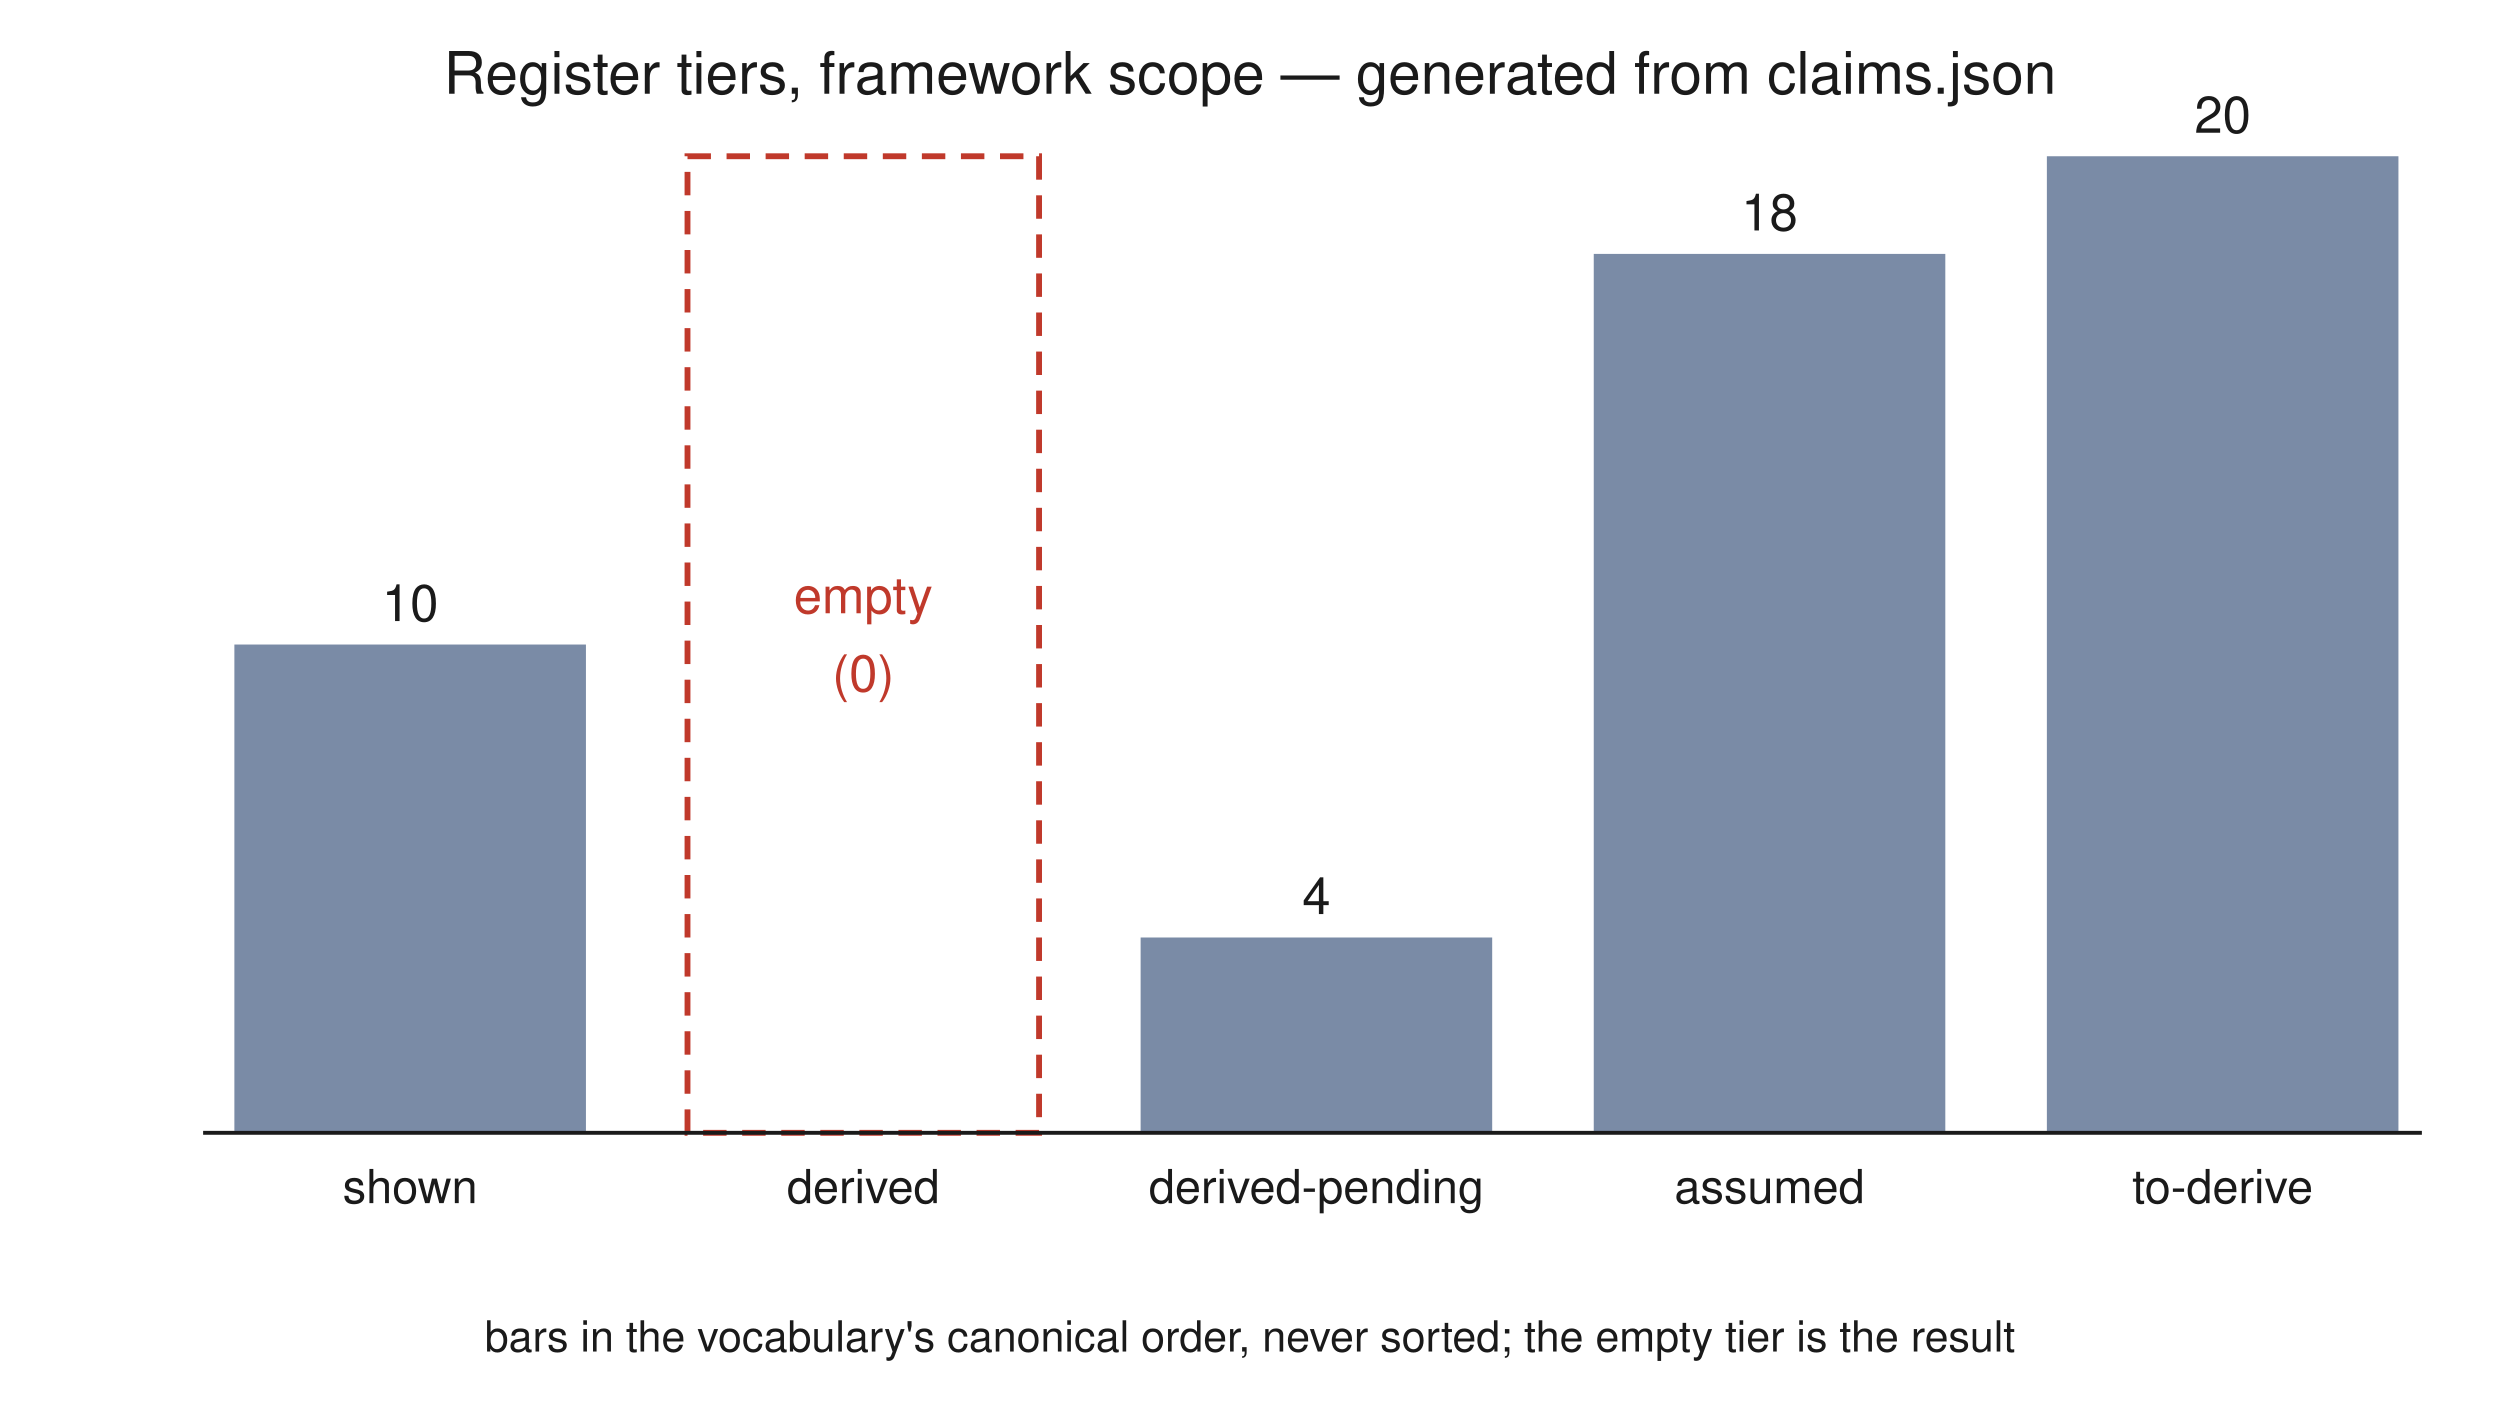
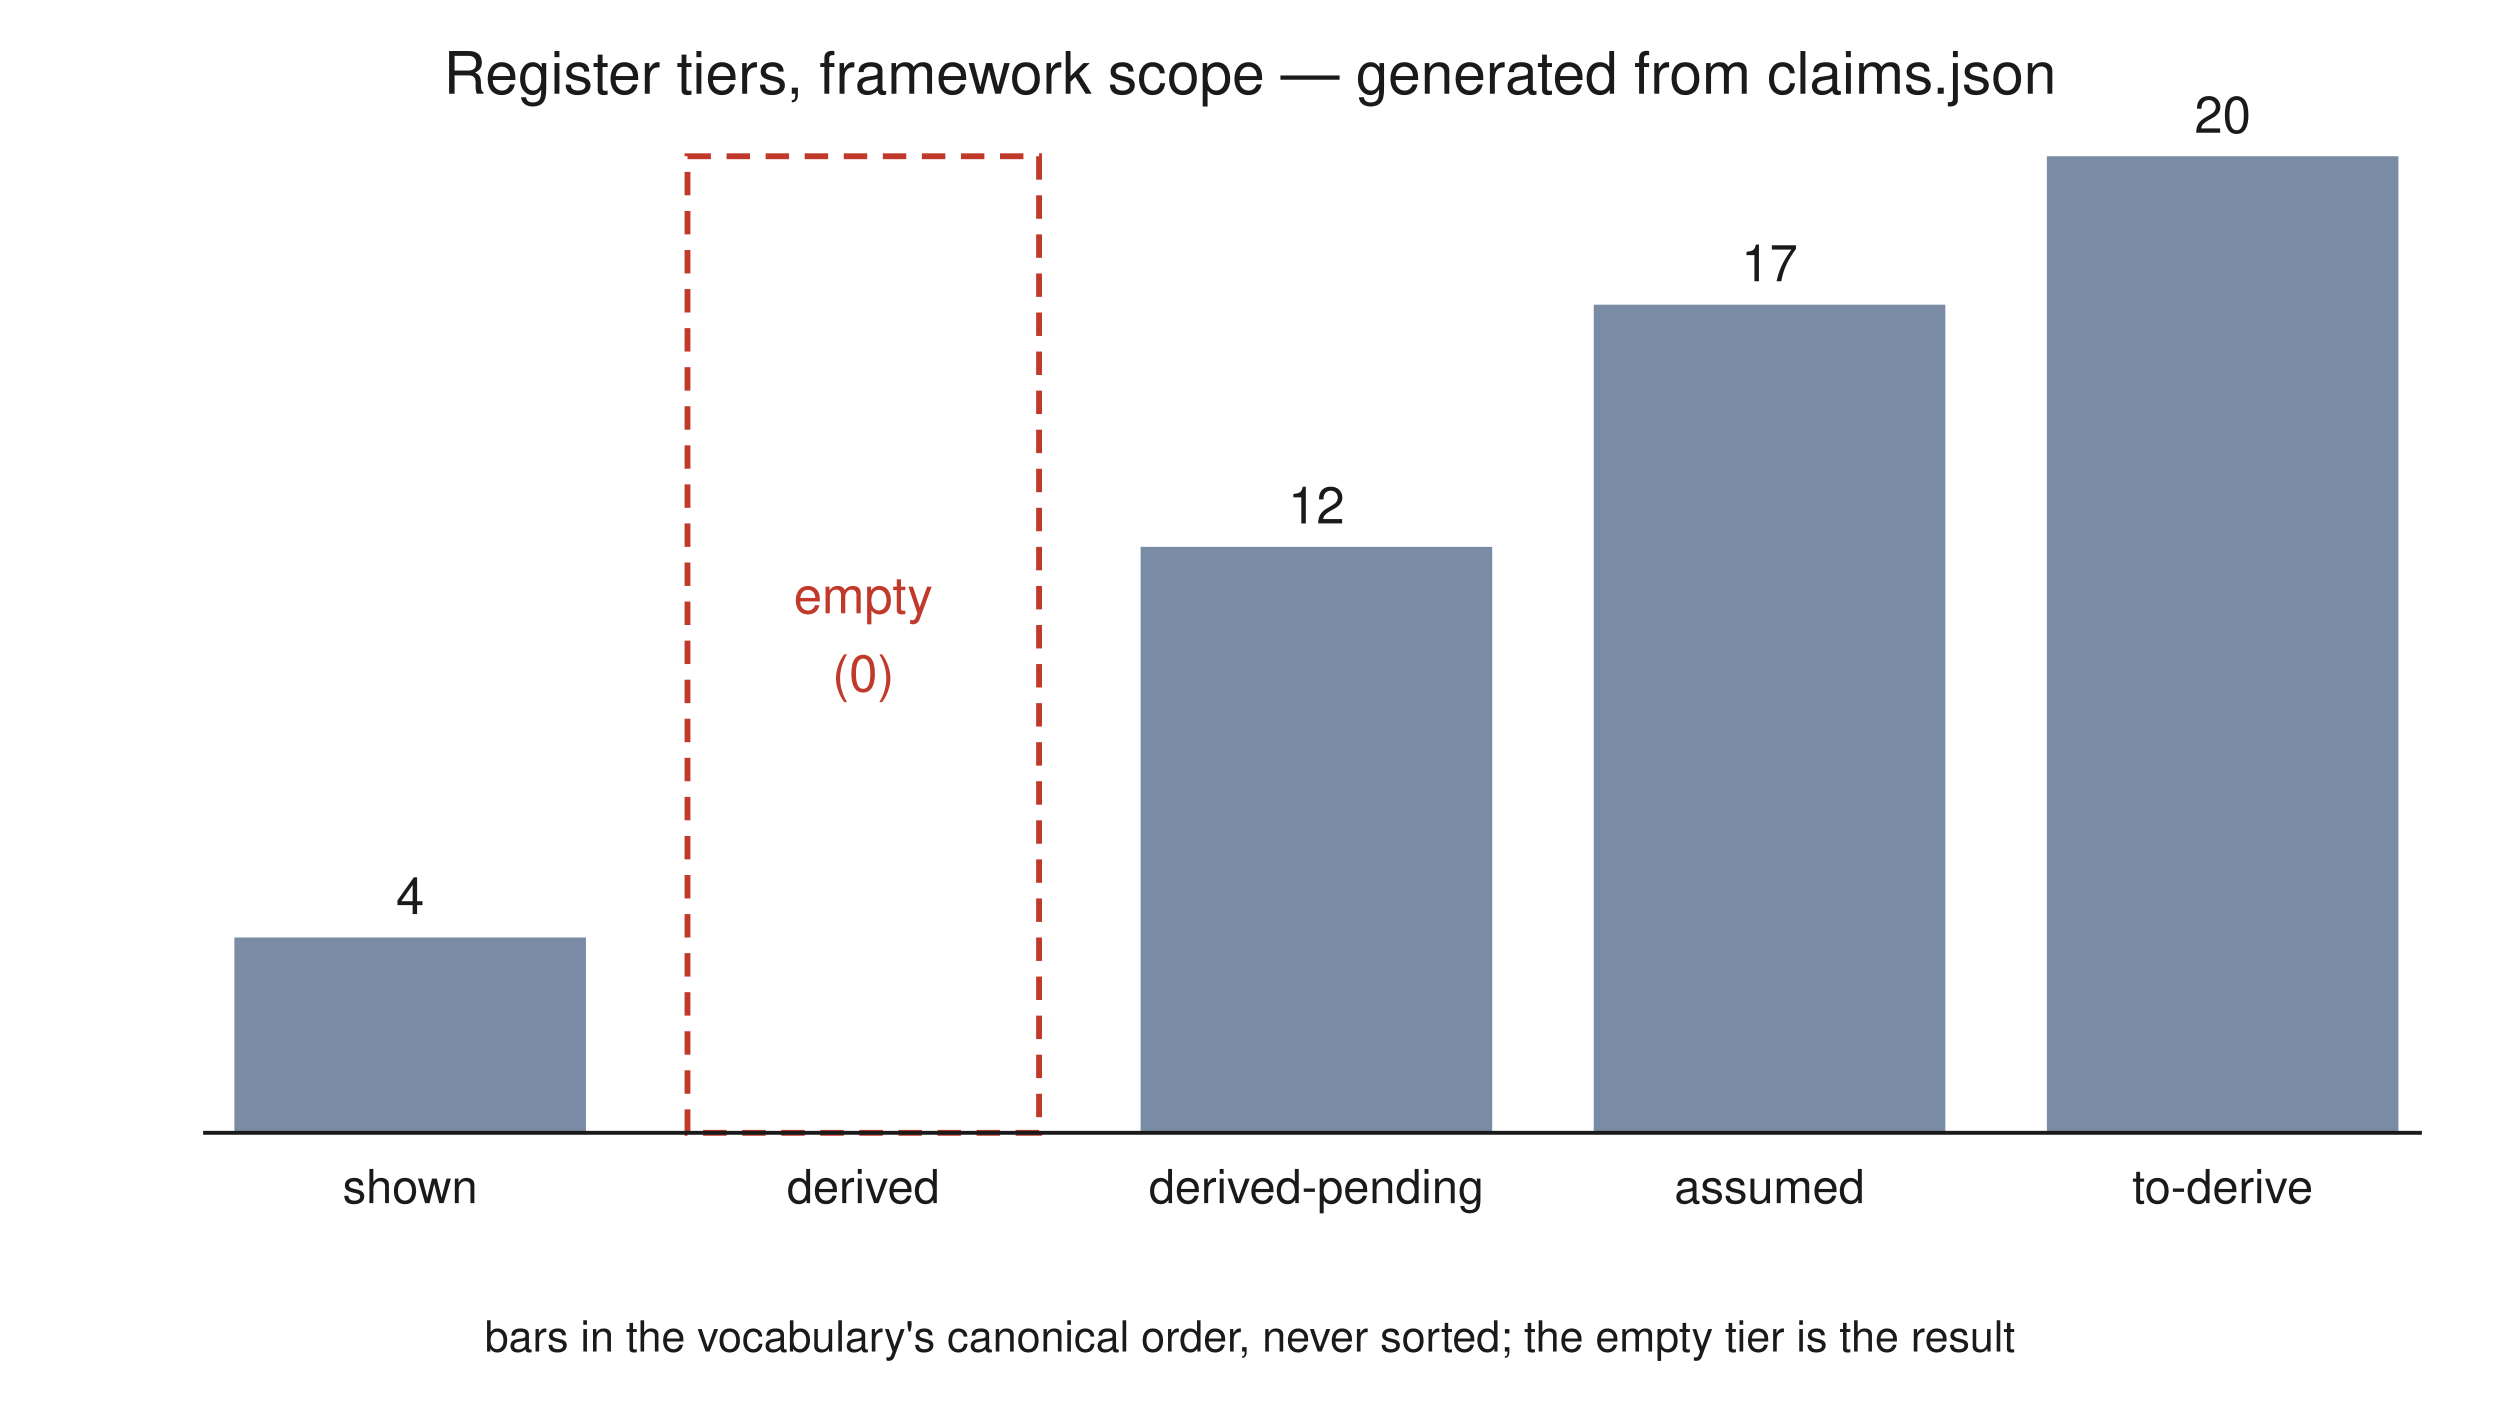
<svg xmlns="http://www.w3.org/2000/svg" viewBox="0 0 640 360" font-family="Helvetica,Arial,sans-serif">
  <text x="320" y="24" text-anchor="middle" font-size="15" fill="#1a1a1a">Register tiers, framework scope — generated from claims.json</text>
-   <rect x="60" y="165" width="90" height="125" fill="#7a8ba6" />
-   <text x="105" y="159" text-anchor="middle" font-size="13" fill="#1a1a1a">10</text>
+   <rect x="60" y="240" width="90" height="50" fill="#7a8ba6" />
+   <text x="105" y="234" text-anchor="middle" font-size="13" fill="#1a1a1a">4</text>
  <text x="105" y="308" text-anchor="middle" font-size="12" fill="#1a1a1a">shown</text>
  <rect x="176" y="40" width="90" height="250" fill="none" stroke="#c0392b" stroke-dasharray="6 4" stroke-width="1.5" />
  <text x="221" y="157" text-anchor="middle" font-size="13" fill="#c0392b">empty</text>
  <text x="221" y="177" text-anchor="middle" font-size="13" fill="#c0392b">(0)</text>
  <text x="221" y="308" text-anchor="middle" font-size="12" fill="#1a1a1a">derived</text>
-   <rect x="292" y="240" width="90" height="50" fill="#7a8ba6" />
-   <text x="337" y="234" text-anchor="middle" font-size="13" fill="#1a1a1a">4</text>
+   <rect x="292" y="140" width="90" height="150" fill="#7a8ba6" />
+   <text x="337" y="134" text-anchor="middle" font-size="13" fill="#1a1a1a">12</text>
  <text x="337" y="308" text-anchor="middle" font-size="12" fill="#1a1a1a">derived-pending</text>
-   <rect x="408" y="65" width="90" height="225" fill="#7a8ba6" />
-   <text x="453" y="59" text-anchor="middle" font-size="13" fill="#1a1a1a">18</text>
+   <rect x="408" y="78" width="90" height="212" fill="#7a8ba6" />
+   <text x="453" y="72" text-anchor="middle" font-size="13" fill="#1a1a1a">17</text>
  <text x="453" y="308" text-anchor="middle" font-size="12" fill="#1a1a1a">assumed</text>
  <rect x="524" y="40" width="90" height="250" fill="#7a8ba6" />
  <text x="569" y="34" text-anchor="middle" font-size="13" fill="#1a1a1a">20</text>
  <text x="569" y="308" text-anchor="middle" font-size="12" fill="#1a1a1a">to-derive</text>
  <line x1="52" y1="290" x2="620" y2="290" stroke="#1a1a1a" stroke-width="1" />
  <text x="320" y="346" text-anchor="middle" font-size="11" fill="#1a1a1a">bars in the vocabulary's canonical order, never sorted; the empty tier is the result</text>
</svg>
